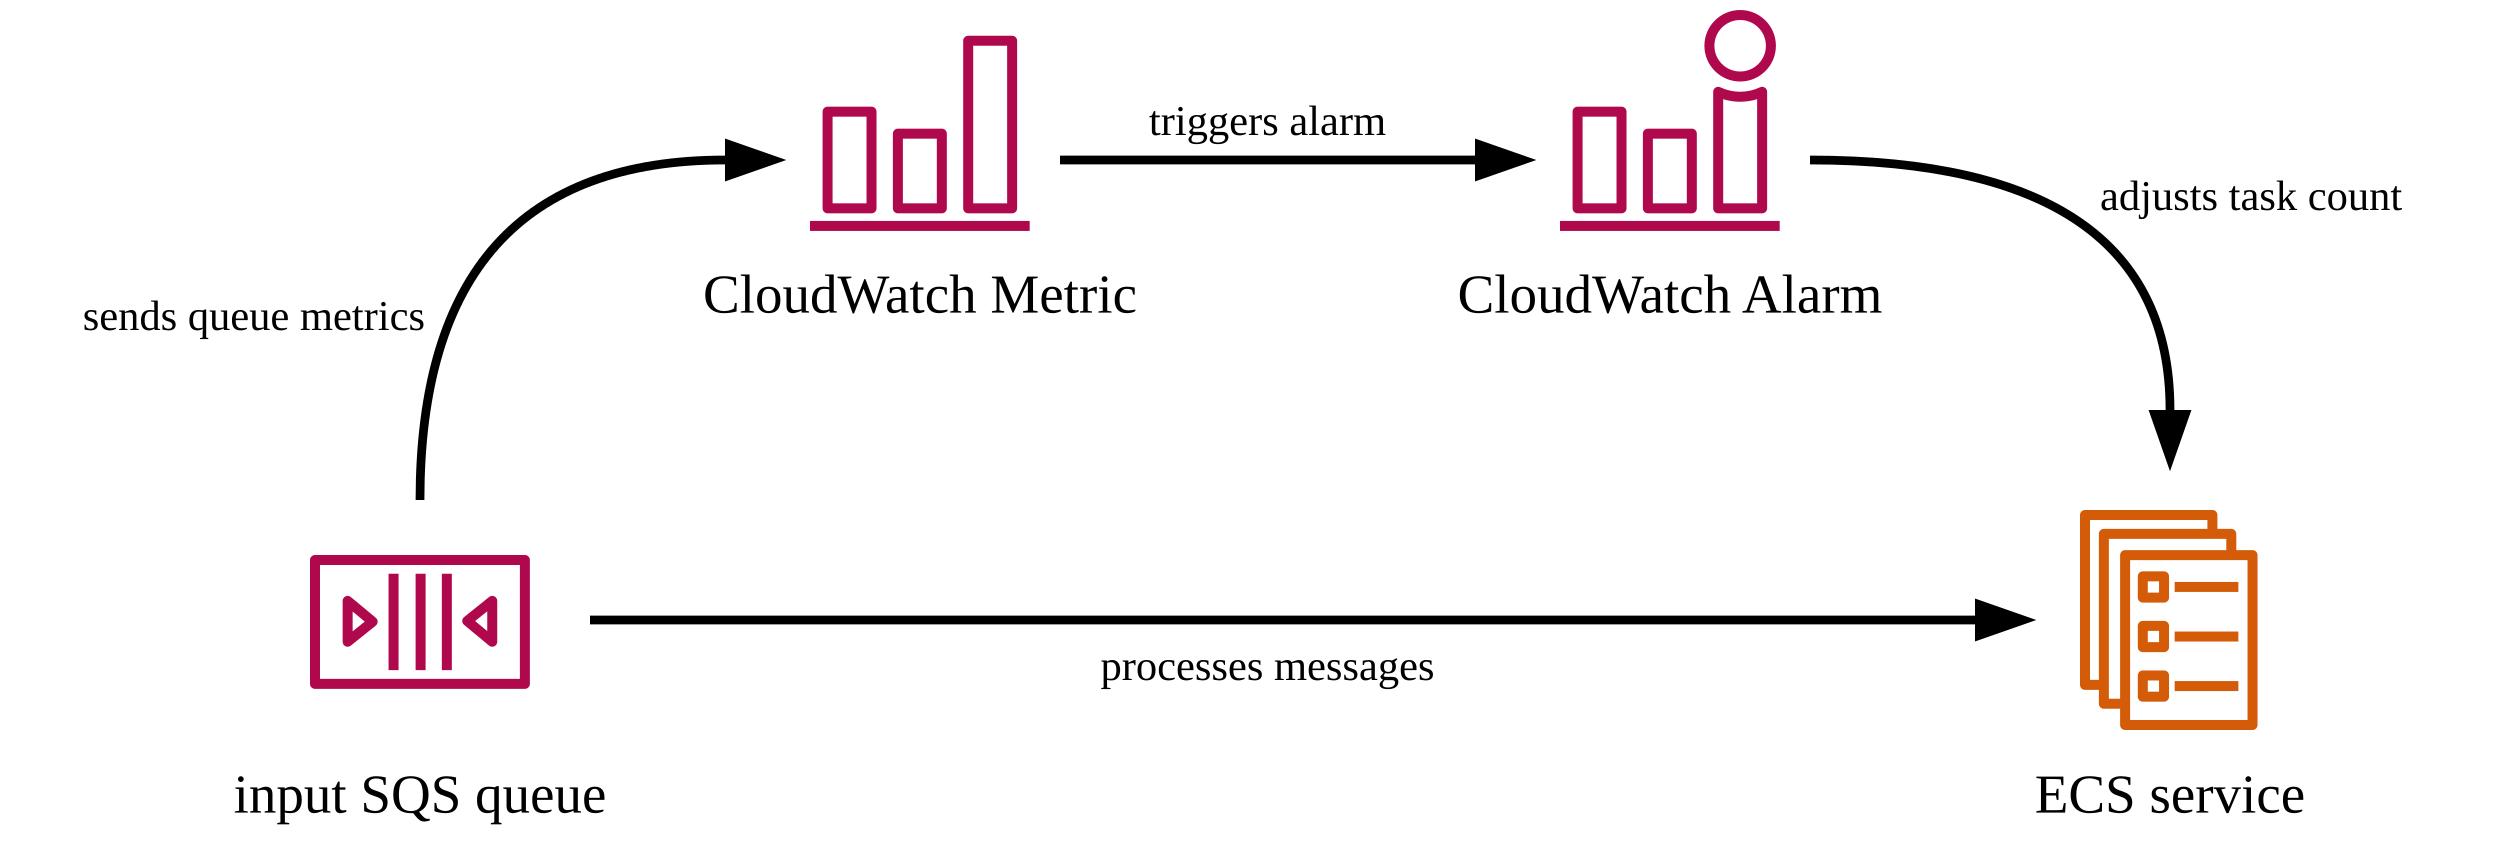
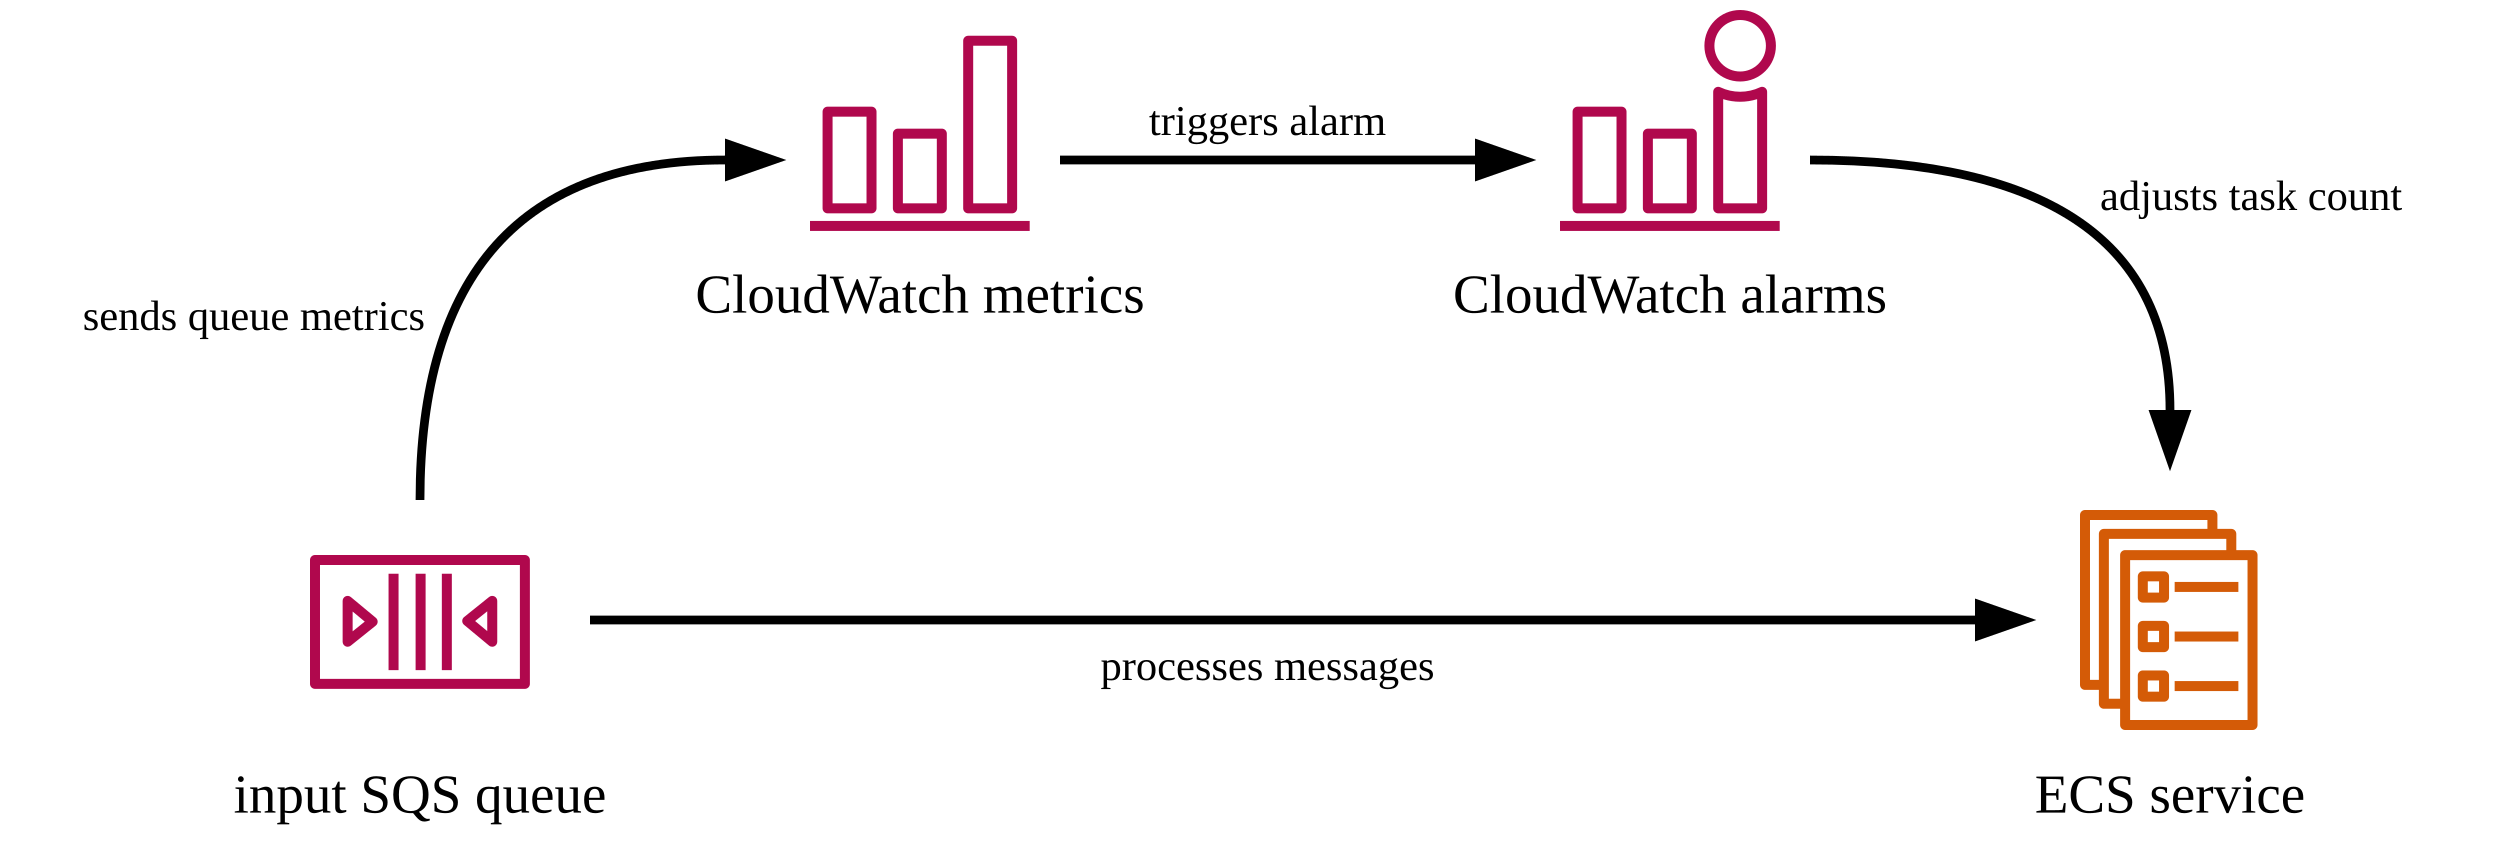
<svg xmlns="http://www.w3.org/2000/svg" viewBox="0 0 500 170">
  <defs>
    <style>
      line {
        stroke: #222;
        stroke-width: 1.5;
        stroke-linecap: round;
      }

      text {
        fill: black;
        font-size: 11px;
        stroke: none;
      }

			text.service {
				text-anchor: middle;
				dominant-baseline: middle;
			}

			text.process {
				font-size: 8.5px;
			}
    </style>
  </defs>
  <marker id="arrowhead" markerWidth="7" markerHeight="4.9" refX="0" refY="2.45" orient="auto">
    <polygon fill="#000" points="0 0, 7 2.45, 0 4.9" />
  </marker>
  <path d="M 84 100 q 0 -68 61 -68" stroke="black" stroke-width="1.75" fill="none" marker-end="url(#arrowhead)" />
  <text x="84" y="148" dy="12" class="service">input SQS queue</text>
  <svg x="60" y="100">
    <g id="Icon-Resource/Application-Integration/Res_Amazon-Simple-Notification-Service_Queue_48" stroke="none" stroke-width="1" fill="none" fill-rule="evenodd">
      <path d="M37.449,22.261 L37.449,26.221 L35.026,24.207 L37.449,22.261 Z M37.81,29.121 C37.993,29.273 38.22,29.352 38.449,29.352 C38.594,29.352 38.738,29.321 38.874,29.257 C39.224,29.092 39.449,28.74 39.449,28.352 L39.449,20.176 C39.449,19.791 39.228,19.441 38.882,19.275 C38.535,19.108 38.123,19.156 37.823,19.397 L32.819,23.414 C32.585,23.602 32.448,23.885 32.445,24.185 C32.442,24.486 32.575,24.771 32.806,24.963 L37.81,29.121 Z M10.527,22.307 L12.951,24.322 L10.527,26.267 L10.527,22.307 Z M9.095,29.253 C9.232,29.32 9.38,29.352 9.527,29.352 C9.751,29.352 9.972,29.277 10.153,29.132 L15.158,25.115 C15.392,24.927 15.529,24.644 15.532,24.344 C15.535,24.043 15.402,23.758 15.171,23.566 L10.166,19.407 C9.868,19.16 9.453,19.107 9.102,19.271 C8.752,19.436 8.527,19.788 8.527,20.176 L8.527,28.352 C8.527,28.737 8.748,29.087 9.095,29.253 L9.095,29.253 Z M28.368,34.027 L30.368,34.027 L30.368,14.747 L28.368,14.747 L28.368,34.027 Z M23.121,34.027 L25.121,34.027 L25.121,14.747 L23.121,14.747 L23.121,34.027 Z M17.711,34.027 L19.711,34.027 L19.711,14.747 L17.711,14.747 L17.711,34.027 Z M3.999,35.773 L43.977,35.773 L43.977,13.001 L3.999,13.001 L3.999,35.773 Z M44.977,11 L3,11 C2.447,11 2,11.448 2,12 L2,36.773 C2,37.325 2.447,37.773 3,37.773 L44.977,37.773 C45.53,37.773 45.977,37.325 45.977,36.773 L45.977,12 C45.977,11.448 45.53,11 44.977,11 L44.977,11 Z" id="Amazon-Simple-Notification-Service_Queue" fill="#B0084D" />
    </g>
  </svg>
  <svg x="160" y="0">
    <g id="Icon-Resource/Managment-Governance/Res_Amazon-Cloudwatch_Alarm_48" stroke="none" stroke-width="1" fill="none" fill-rule="evenodd">
      <path d="M41.425,40.667 L34.637,40.667 L34.637,9.152 L41.425,9.152 L41.425,40.667 Z M32.637,8.152 L32.637,41.667 C32.637,42.221 33.084,42.667 33.637,42.667 L42.425,42.667 C42.978,42.667 43.425,42.221 43.425,41.667 L43.425,8.152 C43.425,7.598 42.978,7.152 42.425,7.152 L33.637,7.152 C33.085,7.152 32.637,7.598 32.637,8.152 Z M2.001,46.184 L45.941,46.184 L45.941,44.184 L2.001,44.184 L2.001,46.184 Z M20.576,40.667 L27.364,40.667 L27.364,27.729 L20.576,27.729 L20.576,40.667 Z M19.576,42.667 L28.364,42.667 C28.917,42.667 29.364,42.221 29.364,41.667 L29.364,26.729 C29.364,26.175 28.917,25.729 28.364,25.729 L19.576,25.729 C19.024,25.729 18.576,26.175 18.576,26.729 L18.576,41.667 C18.576,42.221 19.024,42.667 19.576,42.667 L19.576,42.667 Z M6.516,40.667 L13.304,40.667 L13.304,23.334 L6.516,23.334 L6.516,40.667 Z M5.516,42.667 L14.304,42.667 C14.857,42.667 15.304,42.221 15.304,41.667 L15.304,22.334 C15.304,21.782 14.857,21.334 14.304,21.334 L5.516,21.334 C4.963,21.334 4.516,21.782 4.516,22.334 L4.516,41.667 C4.516,42.221 4.963,42.667 5.516,42.667 L5.516,42.667 Z" id="Amazon-Cloudwatch_alarm_Resource-Icon_light-bg" fill="#B0084D" />
    </g>
  </svg>
-   <text x="184" y="48" dy="12" class="service">CloudWatch Metric</text>
+   <text x="184" y="48" dy="12" class="service">CloudWatch metrics</text>
  <svg x="310" y="0">
    <g id="Icon-Resource/Managment-Governance/Res_Amazon-Cloudwatch_Alarm_48" stroke="none" stroke-width="1" fill="none" fill-rule="evenodd">
      <path d="M41.425,40.667 L34.637,40.667 L34.637,19.831 C36.822,20.526 39.239,20.526 41.425,19.831 L41.425,40.667 Z M41.995,17.459 C39.5,18.648 36.56,18.646 34.067,17.459 C33.759,17.312 33.395,17.334 33.103,17.517 C32.813,17.7 32.637,18.018 32.637,18.361 L32.637,41.667 C32.637,42.221 33.084,42.667 33.637,42.667 L42.425,42.667 C42.978,42.667 43.425,42.221 43.425,41.667 L43.425,18.361 C43.425,18.018 43.249,17.7 42.959,17.517 C42.668,17.334 42.304,17.311 41.995,17.459 L41.995,17.459 Z M38.031,4 C40.872,4 43.183,6.311 43.183,9.152 C43.183,11.992 40.872,14.303 38.031,14.303 C35.191,14.303 32.88,11.992 32.88,9.152 C32.88,6.311 35.191,4 38.031,4 L38.031,4 Z M38.031,16.303 C41.975,16.303 45.183,13.095 45.183,9.152 C45.183,5.208 41.975,2.001 38.031,2.001 C34.088,2.001 30.88,5.208 30.88,9.152 C30.88,13.095 34.088,16.303 38.031,16.303 L38.031,16.303 Z M2.001,46.184 L45.941,46.184 L45.941,44.184 L2.001,44.184 L2.001,46.184 Z M20.576,40.667 L27.364,40.667 L27.364,27.729 L20.576,27.729 L20.576,40.667 Z M19.576,42.667 L28.364,42.667 C28.917,42.667 29.364,42.221 29.364,41.667 L29.364,26.729 C29.364,26.175 28.917,25.729 28.364,25.729 L19.576,25.729 C19.024,25.729 18.576,26.175 18.576,26.729 L18.576,41.667 C18.576,42.221 19.024,42.667 19.576,42.667 L19.576,42.667 Z M6.516,40.667 L13.304,40.667 L13.304,23.334 L6.516,23.334 L6.516,40.667 Z M5.516,42.667 L14.304,42.667 C14.857,42.667 15.304,42.221 15.304,41.667 L15.304,22.334 C15.304,21.782 14.857,21.334 14.304,21.334 L5.516,21.334 C4.963,21.334 4.516,21.782 4.516,22.334 L4.516,41.667 C4.516,42.221 4.963,42.667 5.516,42.667 L5.516,42.667 Z" id="Amazon-Cloudwatch_alarm_Resource-Icon_light-bg" fill="#B0084D" />
    </g>
  </svg>
-   <text x="334" y="48" dy="12" class="service">CloudWatch Alarm</text>
+   <text x="334" y="48" dy="12" class="service">CloudWatch alarms</text>
  <marker id="arrowhead" markerWidth="7" markerHeight="4.9" refX="0" refY="2.45" orient="auto">
    <polygon fill="#000" points="0 0, 7 2.45, 0 4.9" />
  </marker>
  <path d="M 118 124 L 395 124" stroke="black" stroke-width="1.75" fill="none" marker-end="url(#arrowhead)" />
  <text x="253.5" y="136" text-anchor="middle" class="process">processes messages</text>
  <text x="253.5" y="27" alignment-baseline="below" text-anchor="middle" class="process">triggers alarm</text>
  <path d="M 212 32 L 295 32" stroke="black" stroke-width="1.75" fill="none" marker-end="url(#arrowhead)" />
  <path d="M 362 32 q 72 0 72 50" stroke="black" stroke-width="1.75" fill="none" marker-end="url(#arrowhead)" />
  <text x="420" y="42" text-anchor="start" class="process">adjusts task count</text>
  <text x="85" y="66" text-anchor="end" class="process">sends queue metrics</text>
  <text x="434" y="148" dy="12" class="service">ECS service</text>
  <svg x="410" y="100">
    <g id="Icon-Resource/Containers/Res_Amazon-Elastic-Container-Service_Service_48" stroke="none" stroke-width="1" fill="none" fill-rule="evenodd">
      <path d="M24.933,38.213 L37.674,38.213 L37.674,36.213 L24.933,36.213 L24.933,38.213 Z M24.933,28.303 L37.674,28.303 L37.674,26.303 L24.933,26.303 L24.933,28.303 Z M24.933,18.393 L37.674,18.393 L37.674,16.393 L24.933,16.393 L24.933,18.393 Z M19.561,38.337 L21.808,38.337 L21.808,36.09 L19.561,36.09 L19.561,38.337 Z M18.561,40.337 L22.808,40.337 C23.361,40.337 23.808,39.89 23.808,39.337 L23.808,35.09 C23.808,34.537 23.361,34.09 22.808,34.09 L18.561,34.09 C18.009,34.09 17.561,34.537 17.561,35.09 L17.561,39.337 C17.561,39.89 18.009,40.337 18.561,40.337 L18.561,40.337 Z M19.561,28.427 L21.808,28.427 L21.808,26.18 L19.561,26.18 L19.561,28.427 Z M18.561,30.427 L22.808,30.427 C23.361,30.427 23.808,29.98 23.808,29.427 L23.808,25.18 C23.808,24.627 23.361,24.18 22.808,24.18 L18.561,24.18 C18.009,24.18 17.561,24.627 17.561,25.18 L17.561,29.427 C17.561,29.98 18.009,30.427 18.561,30.427 L18.561,30.427 Z M19.561,18.517 L21.808,18.517 L21.808,16.27 L19.561,16.27 L19.561,18.517 Z M18.561,20.517 L22.808,20.517 C23.361,20.517 23.808,20.07 23.808,19.517 L23.808,15.27 C23.808,14.717 23.361,14.27 22.808,14.27 L18.561,14.27 C18.009,14.27 17.561,14.717 17.561,15.27 L17.561,19.517 C17.561,20.07 18.009,20.517 18.561,20.517 L18.561,20.517 Z M16.023,44 L39.506,44 L39.506,12.022 L16.023,12.022 L16.023,44 Z M14.022,11.023 L14.022,39.753 L11.775,39.753 L11.775,7.776 L35.259,7.776 L35.259,10.023 L15.022,10.023 C14.469,10.023 14.022,10.47 14.022,11.023 L14.022,11.023 Z M9.775,6.776 L9.775,35.978 L8,35.978 L8,4 L31.483,4 L31.483,5.776 L10.775,5.776 C10.222,5.776 9.775,6.223 9.775,6.776 L9.775,6.776 Z M40.506,10.023 L37.259,10.023 L37.259,6.776 C37.259,6.223 36.811,5.776 36.259,5.776 L33.483,5.776 L33.483,3 C33.483,2.448 33.036,2 32.483,2 L7,2 C6.447,2 6,2.448 6,3 L6,36.978 C6,37.531 6.447,37.978 7,37.978 L9.775,37.978 L9.775,40.753 C9.775,41.306 10.222,41.753 10.775,41.753 L14.022,41.753 L14.022,45 C14.022,45.553 14.469,46 15.022,46 L40.506,46 C41.058,46 41.506,45.553 41.506,45 L41.506,11.023 C41.506,10.47 41.058,10.023 40.506,10.023 L40.506,10.023 Z" id="Amazon-Elastic-Container-Service_Service_Resource-Icon_light-bg" fill="#D45B07" />
    </g>
  </svg>
</svg>
